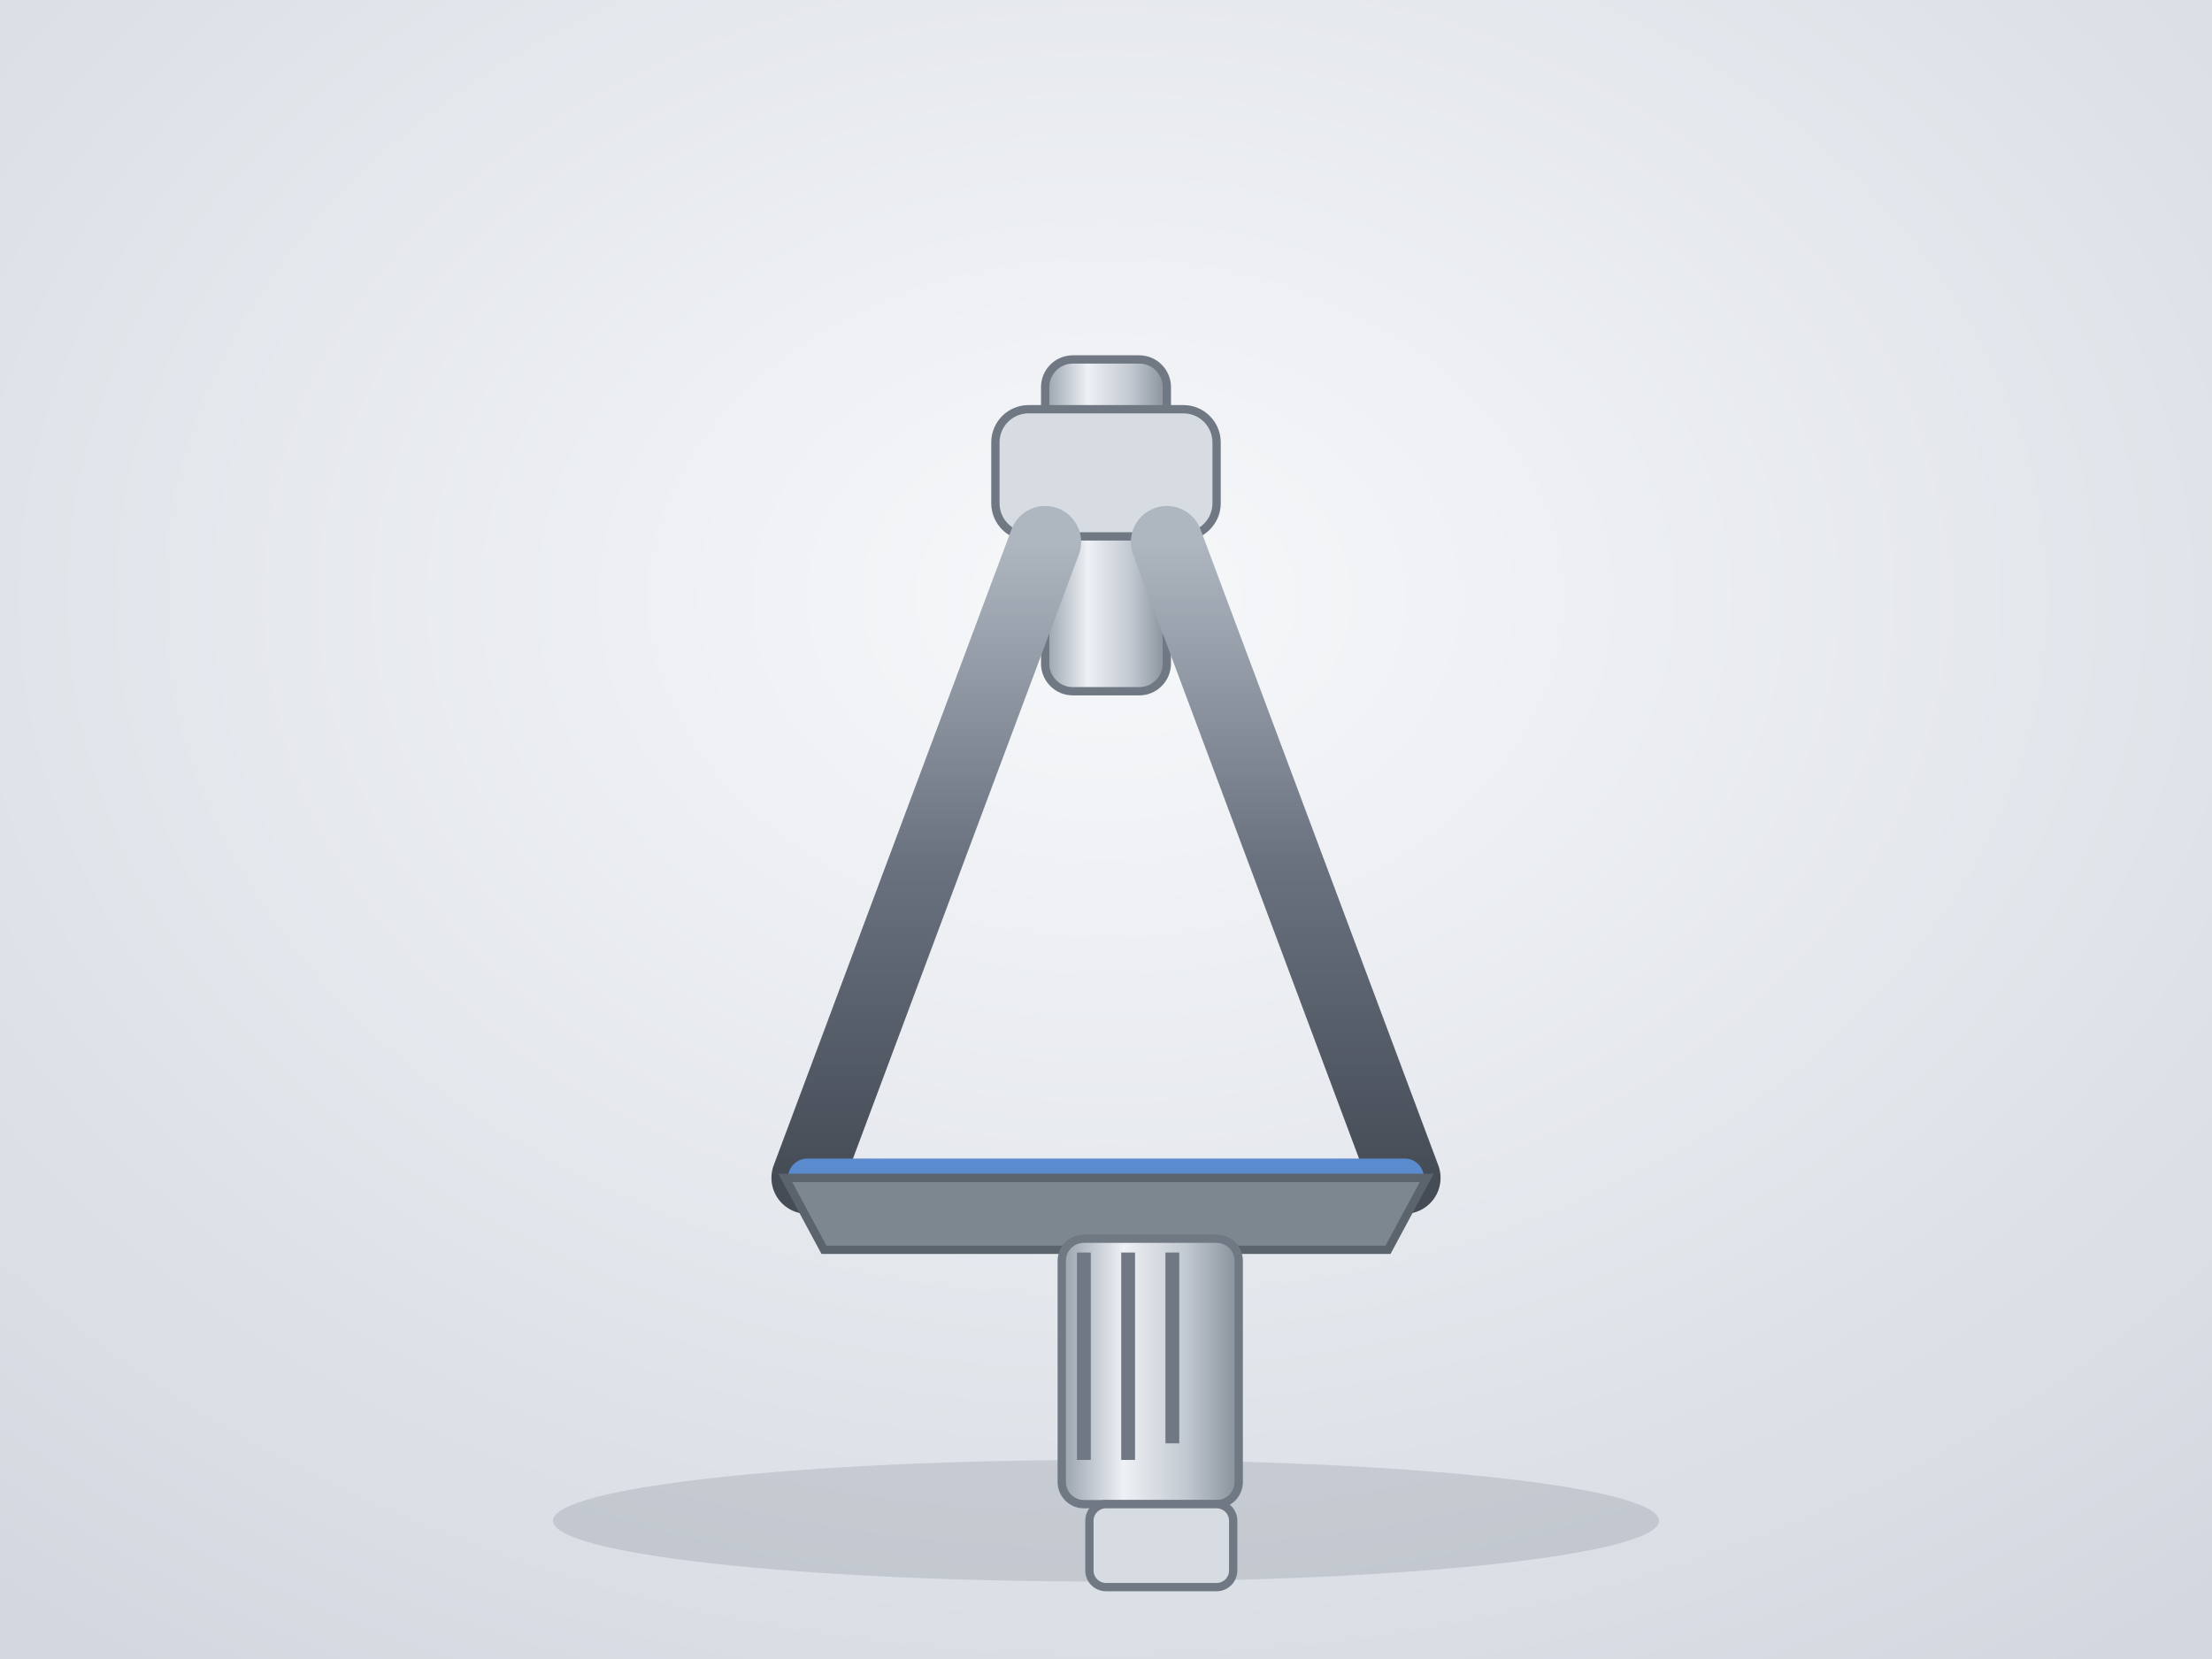
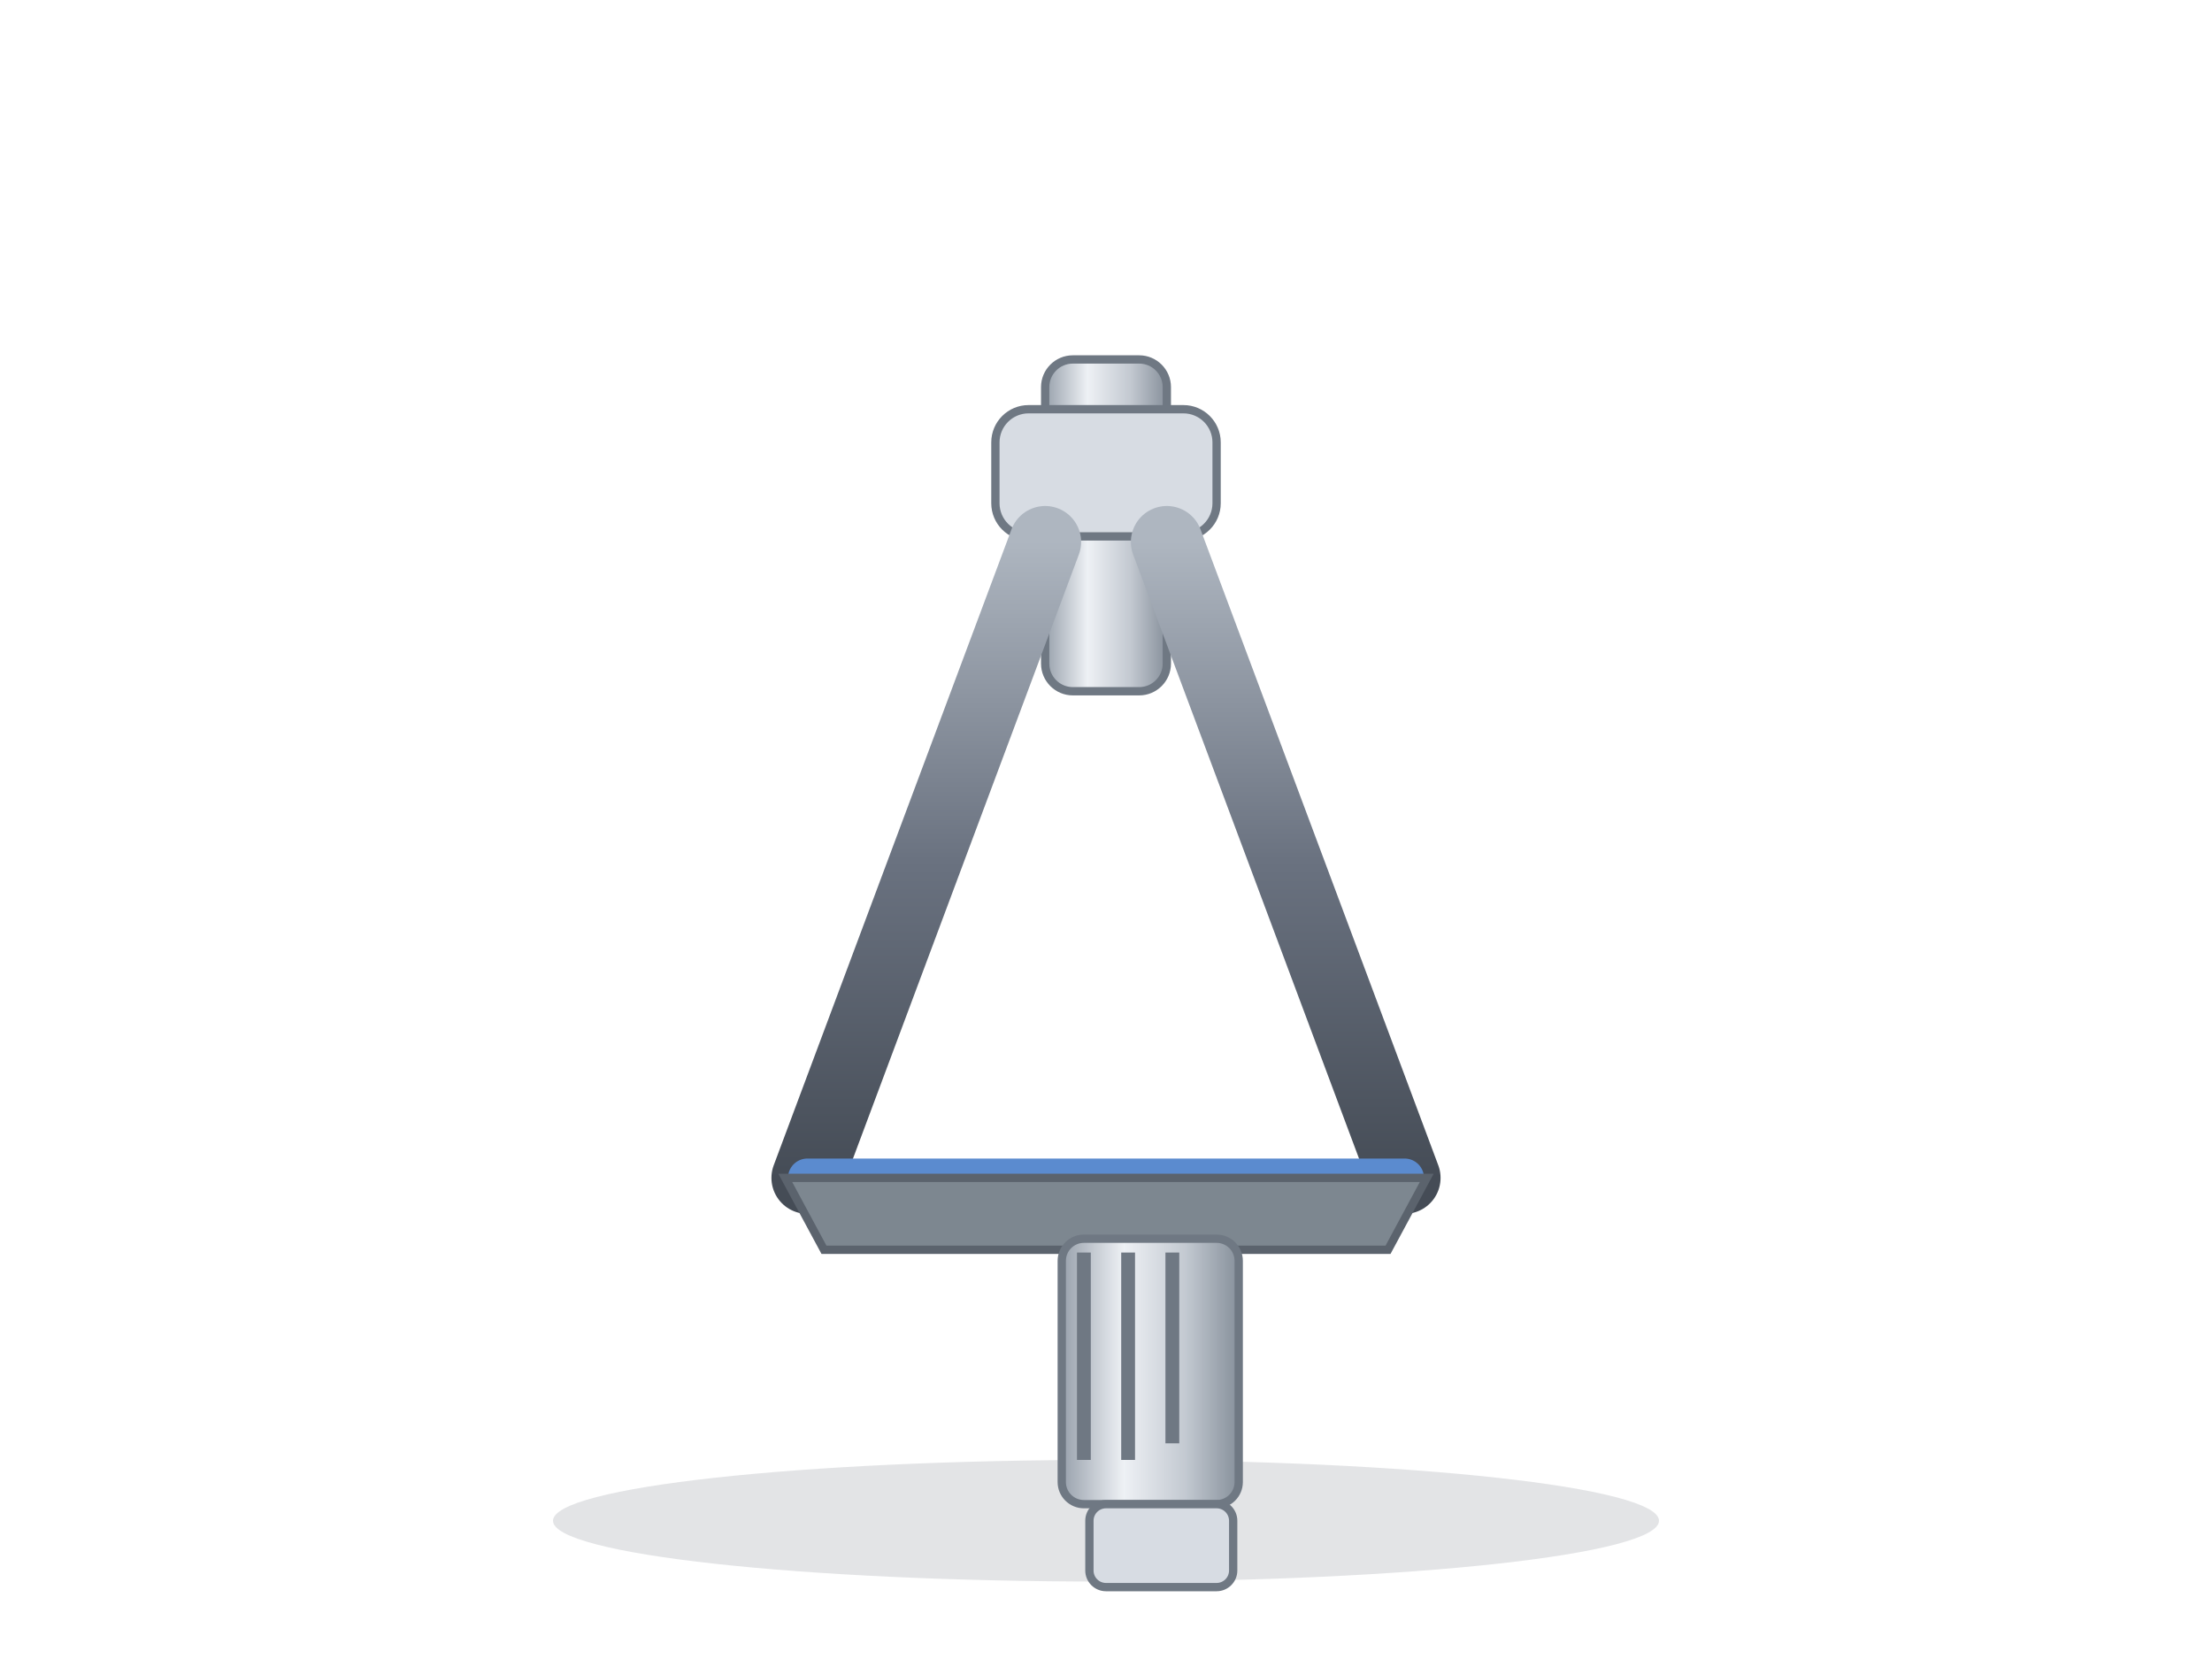
<svg xmlns="http://www.w3.org/2000/svg" viewBox="0 0 800 600">
  <defs>
    <radialGradient id="bg" cx="50%" cy="36%" r="78%">
      <stop offset="0%" stop-color="#f7f8fa" />
      <stop offset="100%" stop-color="#d3d8e0" />
    </radialGradient>
    <linearGradient id="body" x1="0" y1="0" x2="1" y2="0">
      <stop offset="0%" stop-color="#98a1ac" />
      <stop offset="35%" stop-color="#eef1f5" />
      <stop offset="70%" stop-color="#c3c9d1" />
      <stop offset="100%" stop-color="#87909b" />
    </linearGradient>
    <linearGradient id="coil" x1="0" y1="0" x2="0" y2="1">
      <stop offset="0%" stop-color="#aeb6c0" />
      <stop offset="50%" stop-color="#6a7280" />
      <stop offset="100%" stop-color="#454c56" />
    </linearGradient>
  </defs>
-   <rect width="800" height="600" fill="url(#bg)" />
  <ellipse cx="400" cy="550" rx="200" ry="22" fill="rgba(20,30,45,.12)" />
  <g transform="translate(400 130)">
    <rect x="-22" y="0" width="44" height="120" rx="10" fill="url(#body)" stroke="#6f7883" stroke-width="3" />
    <rect x="-40" y="18" width="80" height="46" rx="12" fill="#d7dce3" stroke="#6f7883" stroke-width="3" />
    <path d="M-22 66 L-108 296" stroke="url(#coil)" stroke-width="26" fill="none" stroke-linecap="round" />
    <path d="M22 66 L108 296" stroke="url(#coil)" stroke-width="26" fill="none" stroke-linecap="round" />
    <path d="M-108 296 h216" stroke="#5b8bcf" stroke-width="14" stroke-linecap="round" />
    <path d="M-116 296 h232 l-14 26 h-204z" fill="#7d8790" stroke="#5b636d" stroke-width="3" />
    <rect x="-16" y="318" width="64" height="96" rx="8" fill="url(#body)" stroke="#6f7883" stroke-width="3" />
    <path d="M-8 323 L-8 398 M8 323 L8 398 M24 323 L24 392" stroke="#6f7883" stroke-width="5" />
    <rect x="-6" y="414" width="52" height="30" rx="6" fill="#d7dce3" stroke="#6f7883" stroke-width="3" />
  </g>
</svg>
